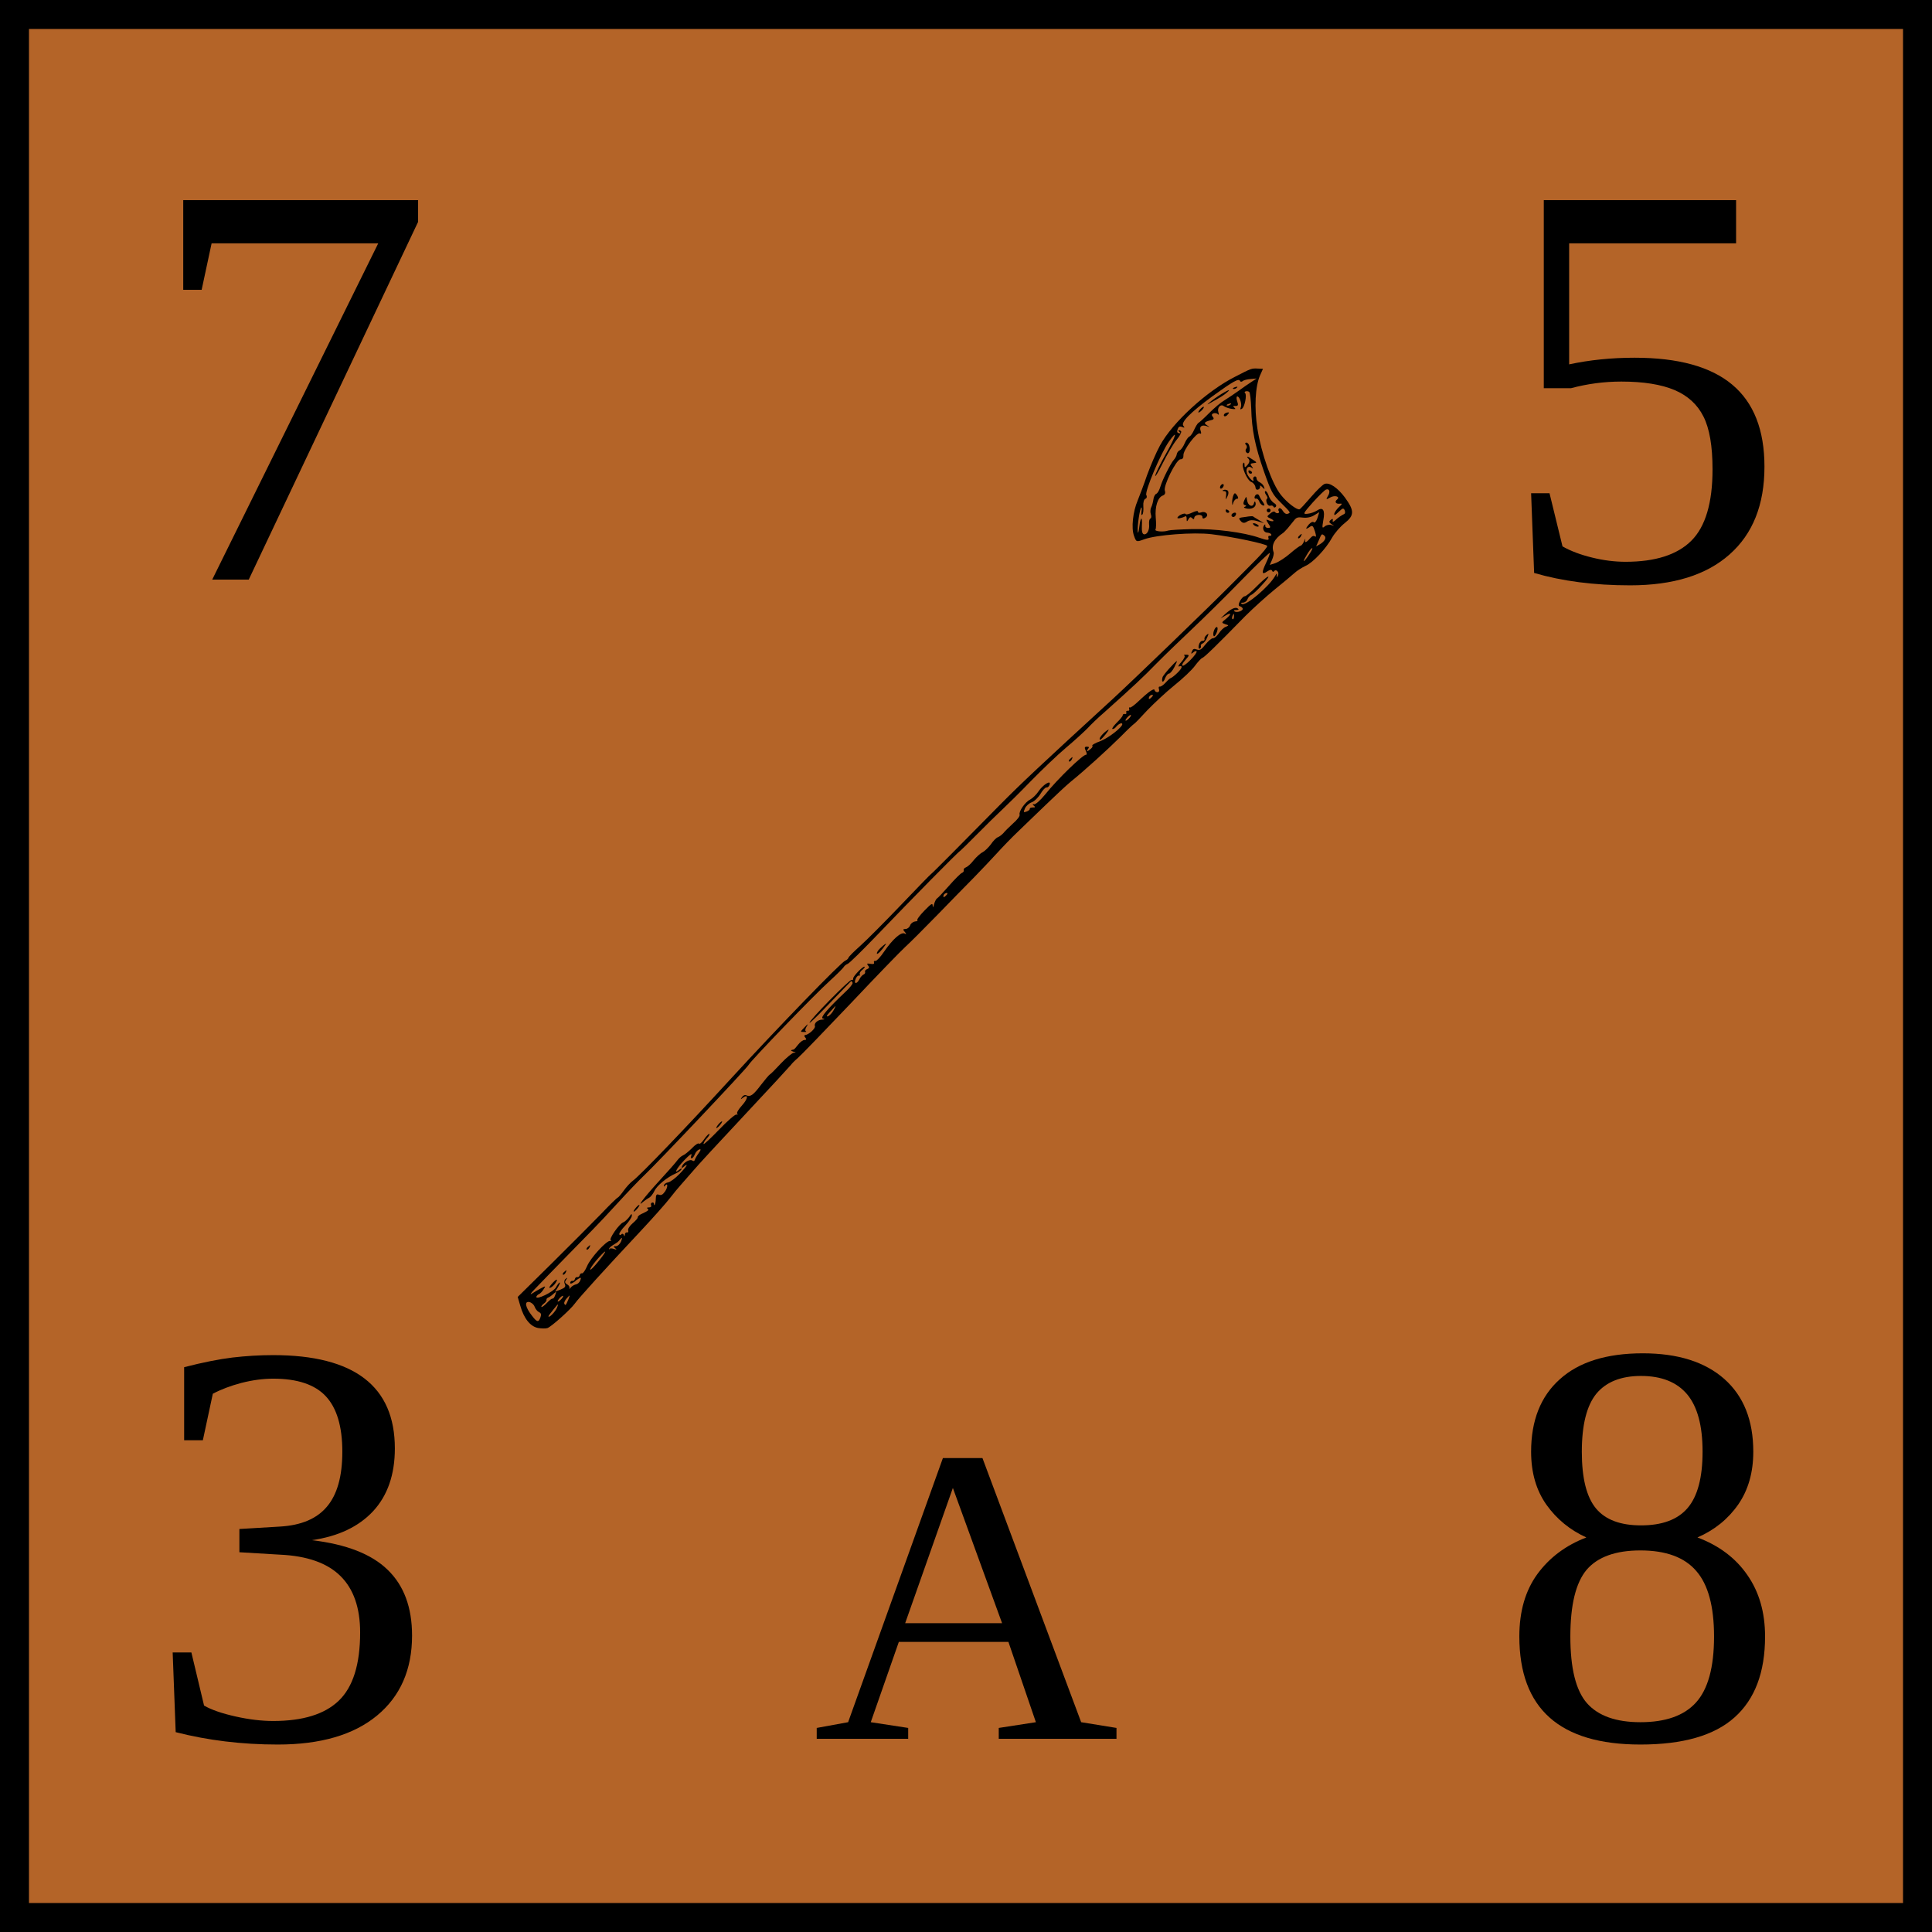
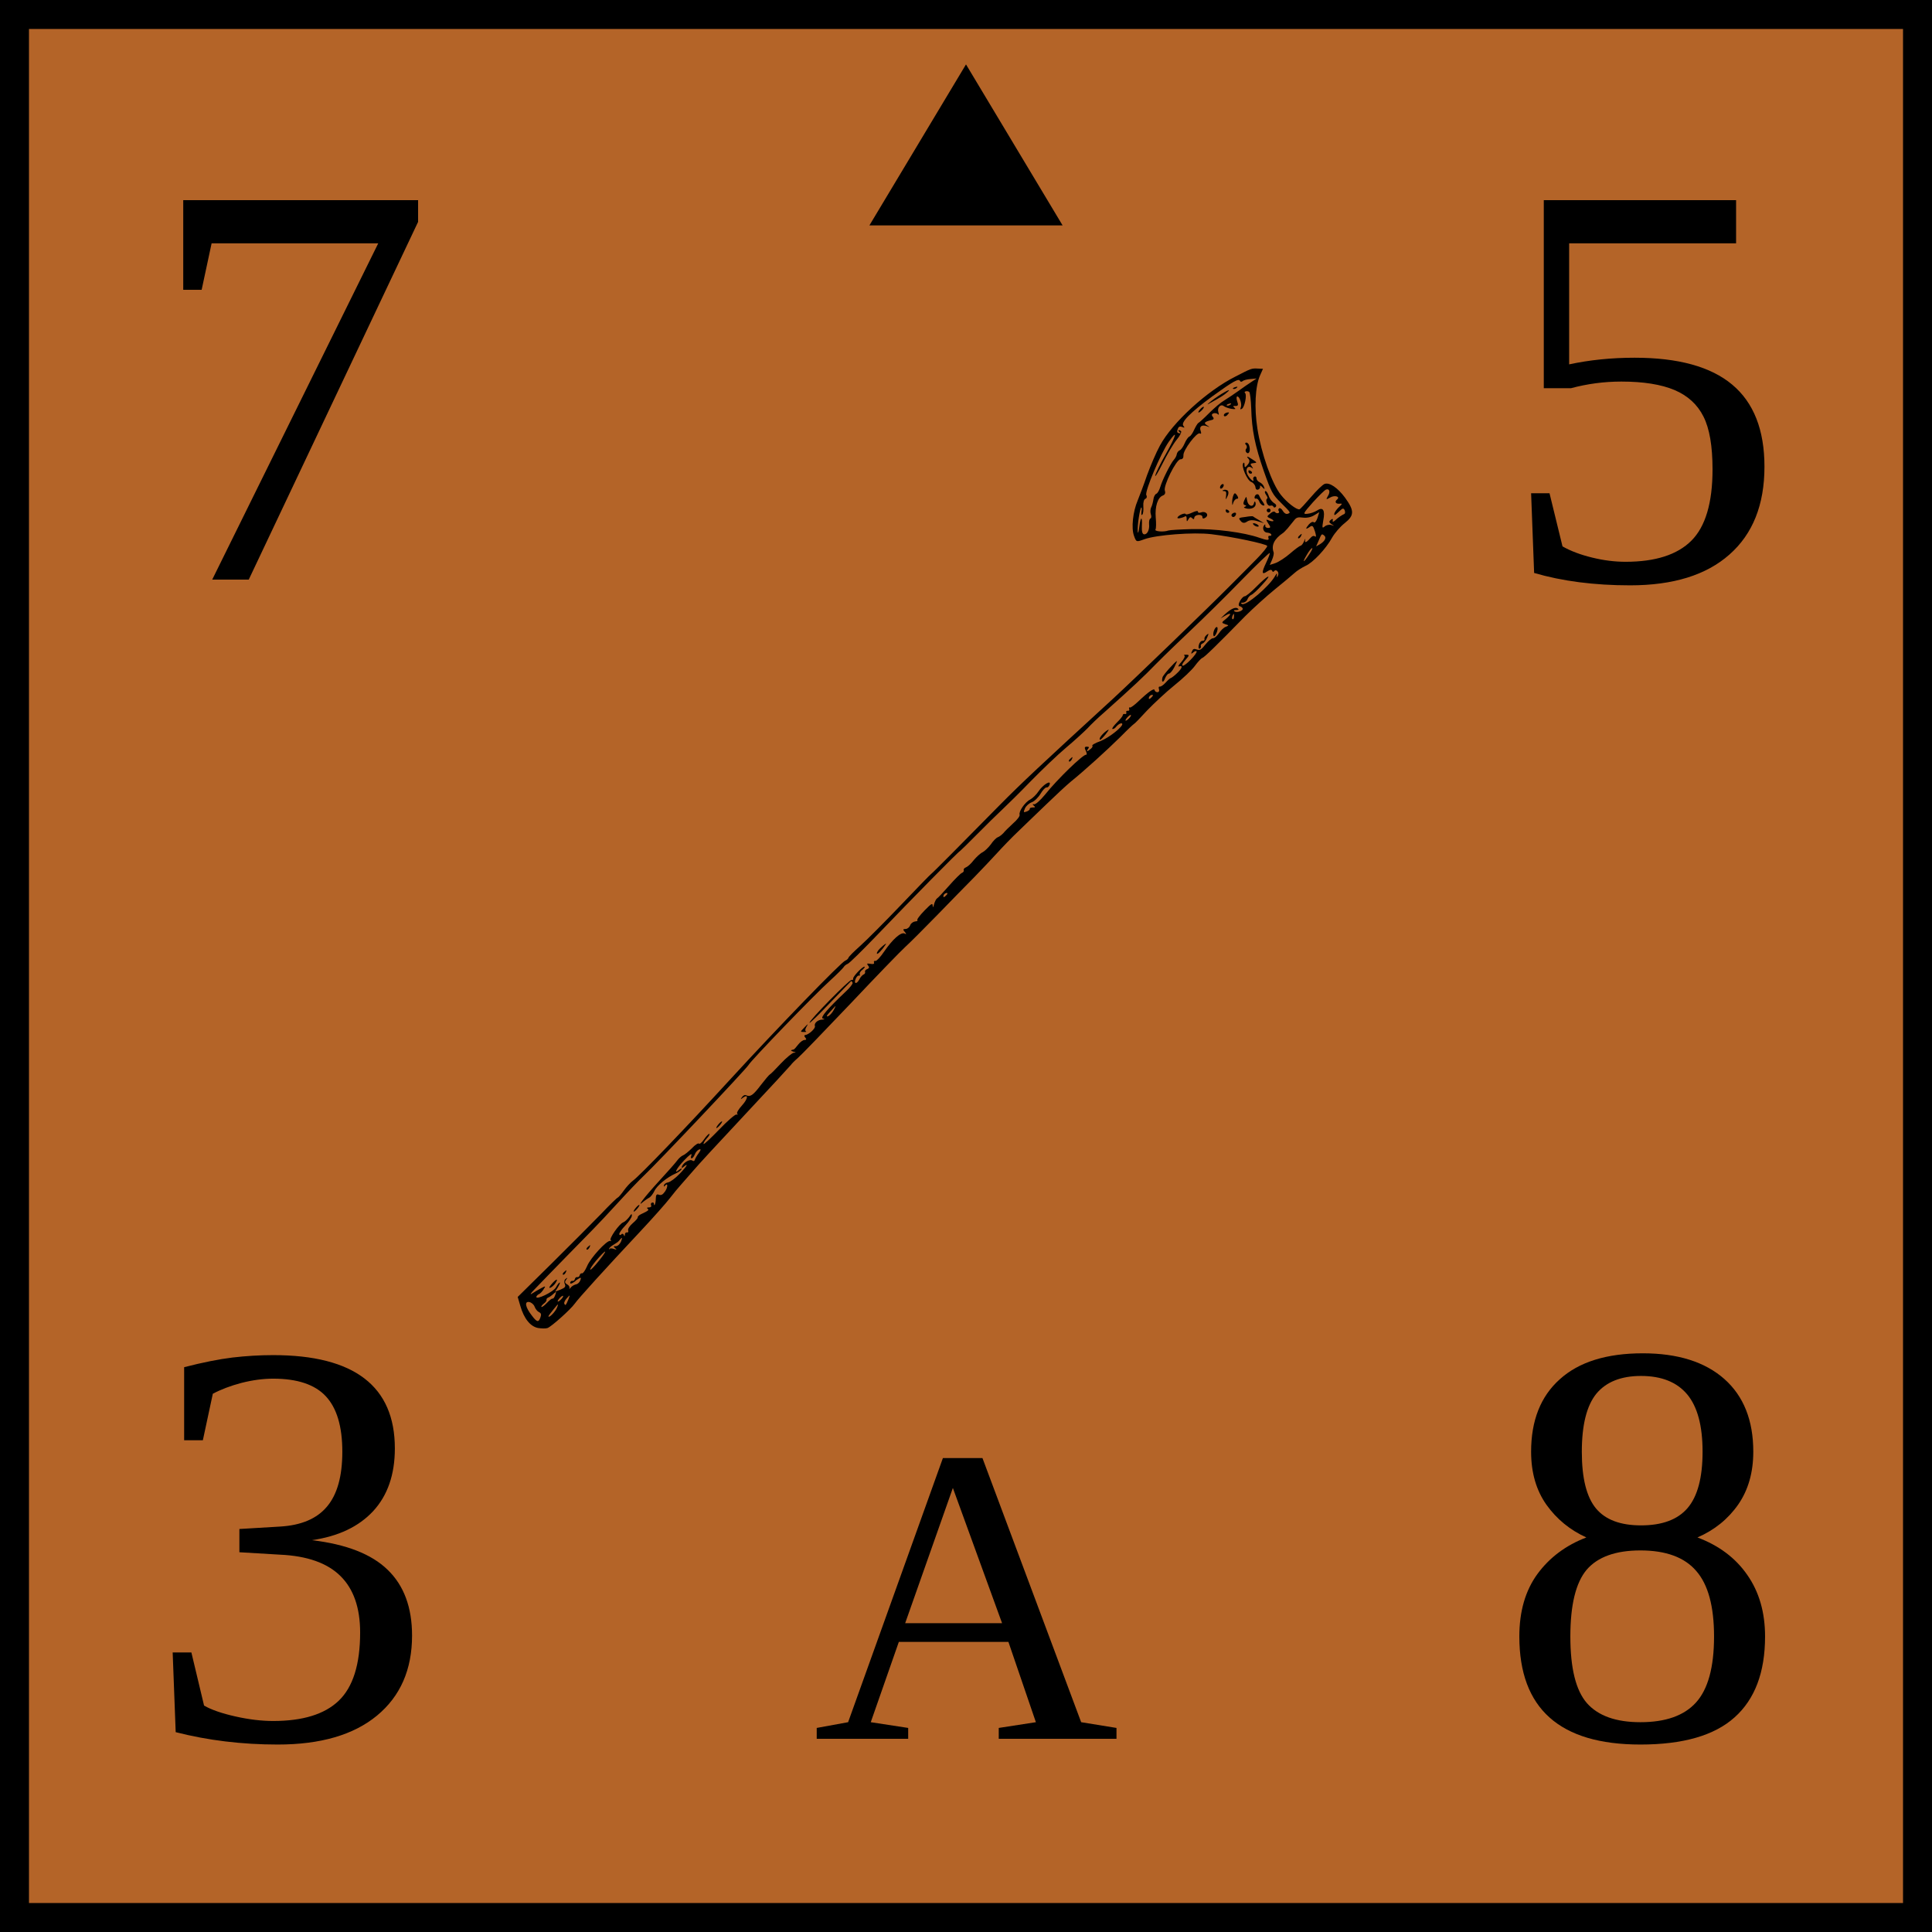
<svg xmlns="http://www.w3.org/2000/svg" width="60" height="60">
  <rect width="100%" height="100%" fill="rgb(180,100,40)" stroke="black" stroke-width="3%" />
+   <g id="facing_arrow">
+     <polygon points="30,2 33,7 27,7" />
+   </g>
  <g id="scale" transform="scale(0.6)">
    <g id="battleaxe" transform="translate(0,100) rotate(160, 46, -13) scale(0.01,-0.01) matrix(1,0,0,-1,0,100)" fill="black" stroke="none">
      <path d="M481 4529 l-24 -10 26 -27 c43 -45 86 -147 107 -254 25 -127 27 -294     3 -364 -15 -46 -50 -102 -65 -103 -3 -1 -38 17 -77 39 -39 22 -79 40 -90 40     -27 0 -57 -42 -75 -103 -23 -80 -14 -103 46 -123 28 -9 67 -31 87 -48 50 -44     139 -89 181 -91 19 -2 49 -8 65 -15 17 -7 73 -27 125 -45 52 -18 138 -53 190     -77 200 -96 272 -128 284 -128 7 0 30 -12 51 -26 21 -14 81 -40 134 -58 53     -18 132 -52 177 -74 44 -23 83 -42 87 -42 3 0 43 -17 89 -39 87 -40 231 -99     321 -130 28 -10 99 -40 157 -66 58 -25 141 -63 185 -82 44 -19 109 -51 145     -70 36 -19 103 -52 150 -75 47 -22 159 -76 250 -120 91 -44 186 -88 211 -98     25 -10 190 -90 365 -178 175 -87 335 -165 354 -172 19 -7 40 -17 45 -21 6 -4     147 -77 315 -162 168 -85 325 -166 350 -181 25 -14 61 -34 80 -44 19 -10 55     -31 80 -47 25 -16 115 -65 200 -108 243 -123 423 -218 450 -237 31 -21 153     -70 175 -70 9 0 30 8 46 17 35 21 52 71 47 140 l-3 47 -225 103 c-124 57 -271     126 -327 153 -56 28 -105 50 -110 50 -5 0 -24 11 -43 24 -19 13 -46 27 -60 31     -45 13 -356 166 -650 319 -327 170 -751 376 -774 376 -8 0 -17 4 -20 8 -3 5     -38 21 -78 37 -40 16 -162 73 -271 127 -109 54 -200 98 -203 98 -4 0 -198 91     -454 213 -148 70 -270 122 -740 317 -132 55 -627 275 -775 345 -55 26 -133 62     -172 81 -40 19 -73 39 -73 44 0 11 152 106 251 156 83 42 268 94 335 94 44 0     44 0 44 35 0 43 -37 119 -81 166 -17 19 -58 66 -90 106 -33 39 -84 94 -115     121 -101 90 -326 183 -489 202 -94 12 -93 12 -124 -1z m270 -54 c137 -40 203     -71 194 -93 -4 -12 -2 -12 8 -3 11 9 17 8 26 -3 9 -11 9 -16 0 -22 -8 -4 -9     -3 -5 4 4 7 5 12 2 12 -3 0 -7 -4 -10 -9 -3 -5 13 -21 36 -34 24 -14 73 -55     111 -91 37 -35 63 -56 57 -46 -5 10 -45 49 -89 86 -88 76 -105 102 -37 55 59     -41 207 -200 204 -220 -2 -8 3 -16 11 -16 8 0 18 -14 23 -32 5 -18 13 -35 19     -39 8 -4 7 0 0 15 -7 11 -9 21 -7 21 8 0 53 -83 60 -110 4 -14 -3 -6 -15 18     -26 51 -36 50 -14 -1 10 -24 11 -38 4 -42 -14 -9 -36 11 -43 40 -4 14 -11 25     -16 25 -6 0 -10 9 -10 19 0 11 -6 26 -13 33 -8 7 -19 23 -26 36 -6 12 -17 22     -24 22 -7 0 -21 12 -32 27 -24 32 -90 94 -113 107 -10 5 -21 15 -25 23 -4 7     -14 13 -21 13 -7 0 -23 11 -36 25 -13 14 -29 25 -36 25 -6 0 -22 11 -35 25     -13 13 -28 25 -32 25 -4 0 -36 13 -70 29 -34 16 -78 32 -97 35 -19 4 -57 13     -85 21 -27 8 -63 17 -80 21 l-30 7 30 8 c17 5 36 7 43 4 6 -2 12 0 12 5 0 17     34 11 161 -25z m-164 -42 c-7 -12 27 -68 43 -71 10 -2 11 0 2 10 -12 15 -12     58 0 58 4 0 8 -11 8 -25 0 -19 4 -23 17 -18 11 5 14 3 8 -6 -6 -11 -3 -11 16     -1 13 7 27 19 32 26 11 19 37 6 38 -20 0 -11 3 -15 6 -8 2 6 12 12 20 12 10 0     13 -6 9 -16 -4 -10 0 -15 12 -13 39 4 45 0 31 -18 -11 -15 -11 -16 1 -5 22 19     40 14 40 -10 0 -13 3 -18 8 -12 10 15 113 -52 119 -77 4 -13 11 -18 22 -14 21     6 131 -99 131 -125 0 -13 7 -20 18 -20 29 0 59 -40 74 -95 7 -27 17 -53 22     -57 11 -7 -34 -28 -60 -28 -8 0 -61 -16 -118 -35 -112 -38 -246 -107 -313     -162 -32 -26 -43 -30 -43 -18 0 9 -4 13 -10 10 -5 -3 -10 -2 -10 3 0 6 7 12     15 16 18 6 20 32 3 42 -6 4 -8 3 -5 -3 4 -6 0 -14 -9 -17 -13 -5 -15 -1 -9 21     5 23 4 26 -6 16 -7 -7 -17 -13 -22 -13 -5 0 -1 8 8 17 16 16 16 17 -6 25 -15     6 -25 5 -27 -1 -4 -13 -23 -15 -20 -2 2 5 -1 11 -7 13 -5 1 -11 -7 -13 -19 -2     -13 -10 -23 -18 -23 -18 0 -19 -2 13 66 26 55 28 67 27 184 -2 139 -14 220     -50 328 -13 40 -22 78 -19 83 7 11 28 12 22 2z m110 -29 c-3 -3 -12 -4 -19 -1     -8 3 -5 6 6 6 11 1 17 -2 13 -5z m-246 -623 c68 -37 71 -40 46 -46 -15 -4 -38     -4 -52 -1 -36 9 -41 -13 -13 -59 20 -35 20 -38 4 -32 -10 4 -26 2 -35 -5 -14     -11 -14 -11 -3 3 10 14 10 18 -3 23 -11 4 -14 2 -9 -6 5 -8 2 -9 -12 -4 -18 8     -41 14 -56 15 -5 1 -8 8 -8 17 0 10 5 14 15 10 8 -3 22 -9 32 -13 11 -4 14 -3     9 6 -5 7 -20 17 -34 23 -22 9 -24 12 -9 15 19 5 23 19 5 25 -22 8 3 27 30 22     24 -4 25 -3 10 10 -22 16 -23 36 -4 36 8 0 47 -18 87 -39z m169 -82 c14 -7 27     -14 30 -14 53 -13 80 -39 80 -77 0 -7 9 -21 20 -33 l21 -22 -32 -1 c-17 0 -57     9 -88 21 -31 12 -60 20 -64 19 -5 -1 -16 6 -25 16 -9 10 -13 12 -8 5 10 -16 1     -17 -26 -2 -15 8 -22 8 -28 0 -4 -7 -7 5 -8 25 -1 31 1 36 18 31 26 -7 25 -1     -1 14 -14 7 -24 8 -28 1 -3 -5 -14 1 -25 15 l-19 25 30 -6 c18 -4 40 -1 58 8     25 13 33 13 50 2 11 -7 31 -19 45 -27z m640 -319 c74 -32 180 -79 235 -105 93     -45 157 -72 342 -146 40 -15 89 -37 110 -48 21 -10 83 -36 138 -56 55 -20 159     -66 230 -100 72 -35 157 -74 190 -88 33 -14 108 -48 167 -76 59 -28 110 -51     112 -51 9 0 306 -141 560 -266 94 -46 177 -84 186 -84 9 0 20 -4 26 -9 5 -4     45 -23 89 -41 102 -41 525 -248 546 -266 17 -15 620 -317 709 -355 30 -13 107     -51 170 -84 63 -33 140 -72 170 -86 54 -26 301 -144 390 -188 25 -12 34 -19     20 -16 -14 3 -38 8 -54 10 -27 4 -28 3 -10 -10 10 -8 24 -15 31 -15 6 0 14 -4     17 -8 10 -17 -92 -7 -112 11 -10 9 -22 17 -26 17 -5 0 2 -8 15 -19 l23 -18     -31 1 c-25 1 -31 5 -30 20 1 10 -5 21 -13 23 -13 4 -13 3 -1 -5 12 -8 12 -14     3 -25 -7 -7 -8 -18 -4 -22 4 -5 0 -4 -8 1 -8 5 -22 7 -31 6 -9 -2 -21 4 -28     12 -10 12 -9 14 6 11 10 -2 18 -4 18 -5 0 -1 8 -3 18 -5 9 -2 15 1 11 6 -3 5     -9 7 -14 4 -5 -3 -11 -1 -15 5 -4 6 -10 8 -15 5 -5 -3 -11 -1 -15 5 -4 6 -10     8 -15 5 -4 -3 -21 9 -37 26 -31 34 -141 91 -157 82 -6 -3 -8 -3 -4 2 9 9 -70     65 -92 65 -9 0 -25 7 -38 15 -17 13 -21 13 -16 2 3 -8 25 -24 49 -36 25 -12     45 -27 45 -32 0 -6 -4 -7 -10 -4 -6 3 -10 0 -11 -7 0 -10 -2 -10 -6 0 -2 6 -9     10 -14 6 -5 -3 -9 1 -9 8 0 8 -16 20 -35 27 -19 7 -35 16 -35 20 0 3 -9 8 -20     9 -44 4 -49 6 -43 15 4 6 0 8 -9 4 -9 -3 -15 0 -14 6 0 7 -3 12 -9 12 -5 0 -9     -3 -8 -7 7 -21 -9 -4 -17 18 -8 20 -13 24 -23 15 -10 -8 -19 -6 -35 5 -22 15     -32 41 -10 28 6 -4 8 -3 4 4 -3 6 -15 9 -26 7 -10 -2 -42 7 -70 21 -48 23 -68     40 -32 27 12 -4 14 -3 6 6 -15 16 -52 22 -60 9 -4 -6 -9 -6 -13 -1 -3 5 -17     17 -31 26 -17 12 -20 17 -8 17 8 0 21 -7 28 -15 7 -8 17 -15 22 -15 6 0 5 7     -3 16 -8 10 8 6 44 -12 53 -26 80 -52 40 -37 -10 3 -15 3 -11 -2 4 -4 20 -9     35 -10 49 -3 113 -25 136 -48 11 -11 28 -22 37 -23 8 -1 24 -5 35 -9 48 -19     -7 17 -110 71 -60 31 -119 63 -130 71 -11 7 -27 13 -35 13 -9 0 -34 9 -56 19     -21 11 -41 15 -42 10 -2 -5 -17 0 -33 12 -17 12 -32 19 -35 17 -2 -3 7 -11 21     -18 14 -7 25 -17 25 -21 0 -4 -45 15 -100 42 -55 27 -106 47 -112 43 -6 -4 -8     -3 -5 2 3 6 -14 20 -39 33 -41 22 -53 46 -16 35 14 -5 15 -4 2 5 -9 6 -18 7     -24 1 -16 -16 -33 -12 -90 25 -30 19 -58 35 -62 35 -4 0 -36 15 -73 34 -36 18     -73 31 -81 29 -13 -4 -13 -3 0 6 13 10 12 13 -6 10 -3 0 -16 7 -30 16 -14 9     -32 14 -39 11 -9 -3 -12 0 -8 10 3 8 2 14 -3 13 -19 -5 -64 14 -64 26 0 16     -25 26 -47 19 -13 -4 -15 -3 -5 4 13 9 -40 39 -160 91 -27 11 -48 25 -48 30 0     6 2 11 4 11 1 0 64 -31 140 -68 75 -37 136 -65 136 -61 0 11 -270 140 -280     134 -6 -3 -10 -2 -10 3 0 10 -70 45 -77 38 -2 -2 5 -7 16 -11 12 -3 21 -11 21     -17 0 -6 3 -9 6 -5 4 3 13 -1 21 -9 21 -21 7 -31 -15 -11 -10 10 -24 17 -30     17 -7 0 -12 5 -12 10 0 6 -7 10 -16 10 -10 0 -14 5 -10 15 4 13 2 14 -14 5     -14 -8 -20 -8 -20 0 0 6 -4 9 -10 5 -5 -3 -31 10 -57 29 -66 47 -118 67 -133     53 -8 -9 -9 -7 -4 7 6 15 4 18 -9 13 -8 -3 -21 1 -28 9 -7 9 -21 13 -31 11     -10 -3 -16 -2 -14 2 3 4 -20 19 -51 34 -46 22 -54 24 -49 9 3 -11 0 -9 -10 6     -9 12 -20 22 -24 22 -4 0 -40 18 -80 40 -40 22 -79 40 -86 40 -8 0 -14 5 -14     10 0 6 -7 10 -16 10 -9 0 -32 9 -50 21 -19 11 -45 22 -58 23 -13 2 -37 13 -54     24 -16 12 -37 22 -46 22 -9 0 -24 5 -34 10 -9 6 -38 19 -64 30 -27 10 -48 24     -48 31 0 17 -49 52 -78 55 -14 2 -39 13 -55 25 -34 25 -84 35 -66 13 6 -8 15     -11 20 -8 5 3 23 -6 40 -20 17 -14 43 -26 58 -26 15 0 35 -8 44 -18 15 -16 15     -18 -3 -18 -11 0 -20 4 -20 8 0 4 -7 4 -17 1 -12 -5 -14 -3 -8 7 5 9 4 11 -4     6 -6 -4 -37 8 -69 27 -90 55 -259 130 -272 122 -4 -2 -6 6 -5 20 2 17 -1 22     -12 18 -12 -5 -12 -7 -1 -14 15 -10 7 -12 -16 -3 -9 3 -14 9 -12 13 2 3 -19 7     -47 7 -49 1 -137 31 -137 45 0 9 21 6 38 -5 7 -4 16 -5 19 -2 3 3 -12 13 -33     23 -22 10 -41 21 -42 26 -2 4 -8 5 -13 1 -5 -3 -9 0 -9 6 0 6 -4 8 -10 5 -5     -3 -10 -1 -10 6 0 7 -3 10 -6 6 -3 -3 -27 4 -52 15 -69 30 -102 38 -99 26 1     -6 -4 -13 -10 -15 -7 -3 -13 3 -13 12 0 9 -4 14 -8 11 -5 -3 -21 1 -36 9 -15     8 -30 14 -34 13 -4 0 -22 5 -39 13 -33 14 -44 29 -20 29 6 1 -3 9 -21 18 -18     10 -29 21 -25 25 4 5 -1 5 -11 1 -16 -6 -14 -9 14 -24 18 -9 29 -20 23 -23     -10 -7 -93 33 -93 45 0 4 8 5 18 1 14 -5 15 -3 5 7 -10 11 -15 11 -27 1 -13     -11 -22 -9 -51 9 -20 12 -41 20 -48 17 -7 -3 -24 4 -38 14 -13 10 -33 19 -44     19 -19 1 -19 1 -2 14 16 13 16 15 -13 24 -38 14 -39 24 -2 17 l27 -5 -25 11     c-40 17 -68 20 -76 7 -5 -8 -2 -9 10 -5 10 4 15 3 11 -3 -8 -13 -45 -13 -45     -1 0 6 5 13 10 16 7 4 3 14 -11 26 -12 10 -25 16 -30 14 -4 -3 -37 8 -72 25     -82 39 -110 39 -34 0 31 -17 63 -30 71 -30 7 0 19 -6 26 -14 6 -8 19 -12 28     -9 12 4 14 3 7 -5 -16 -17 -162 37 -209 77 -16 13 -18 13 -11 1 6 -12 5 -12     -5 -3 -13 12 -4 37 11 28 5 -4 9 -1 9 5 0 8 9 10 25 6 34 -9 31 4 -10 44 -19     19 -35 37 -35 41 0 4 84 -33 188 -83 103 -50 248 -116 322 -148z m-770 205     l23 -24 -23 4 c-29 6 -44 20 -36 34 9 15 9 15 36 -14z m85 -50 c39 -32 28 -32     -15 0 -19 14 -30 25 -24 25 5 0 23 -11 39 -25z m473 -180 c-3 -3 -9 2 -12 12     -6 14 -5 15 5 6 7 -7 10 -15 7 -18z m547 -235 c3 -6 -1 -7 -9 -4 -18 7 -21 14     -7 14 6 0 13 -4 16 -10z m145 -60 c8 -5 11 -10 5 -10 -5 0 -17 5 -25 10 -8 5     -10 10 -5 10 6 0 17 -5 25 -10z m1205 -540 c3 -6 -1 -7 -9 -4 -18 7 -21 14 -7     14 6 0 13 -4 16 -10z m763 -366 c16 -8 21 -14 11 -14 -9 0 -27 9 -40 21 -13     11 -18 18 -11 14 6 -3 24 -13 40 -21z m1437 -741 c6 -1 18 -4 27 -6 10 -2 20     -6 23 -10 3 -4 2 -5 -2 -2 -3 3 -13 -1 -21 -8 -13 -10 -14 -9 -7 2 6 11 4 13     -7 8 -10 -3 -24 3 -35 15 -11 14 -13 18 -3 13 8 -5 20 -11 25 -12z m177 -81     c7 -9 -9 -3 -37 13 -70 40 -91 62 -28 29 29 -15 58 -34 65 -42z m367 -124     c-13 -42 -20 -46 -39 -23 -10 12 -10 19 -2 27 7 7 12 22 12 35 0 12 8 26 18     32 23 13 28 -19 11 -71z m-111 59 c6 0 12 -4 12 -8 0 -4 9 -11 21 -14 11 -4     18 -9 16 -12 -3 -2 -18 2 -35 11 -16 8 -32 13 -34 10 -3 -2 -11 3 -19 13 -13     15 -12 16 6 9 11 -5 26 -9 33 -9z m-48 -27 c8 -5 11 -10 5 -10 -5 0 -17 5 -25     10 -8 5 -10 10 -5 10 6 0 17 -5 25 -10z m-20 -30 c0 -15 -5 -12 -26 11 -19 22     -19 22 4 10 12 -6 22 -16 22 -21z m100 -35 c0 -10 -41 10 -57 27 -17 19 -15     19 20 -2 20 -12 37 -23 37 -25z" />
      <path d="M618 4473 c7 -3 16 -2 19 1 4 3 -2 6 -13 5 -11 0 -14 -3 -6 -6z" />
      <path d="M668 4470 c22 -9 41 -14 107 -24 22 -4 19 -2 -10 8 -52 17 -130 30     -97 16z" />
      <path d="M820 4430 c8 -5 20 -10 25 -10 6 0 3 5 -5 10 -8 5 -19 10 -25 10 -5     0 -3 -5 5 -10z" />
      <path d="M700 4366 c0 -2 7 -6 15 -10 8 -3 15 -1 15 4 0 6 -7 10 -15 10 -8 0     -15 -2 -15 -4z" />
      <path d="M660 4173 c0 -28 16 -48 25 -33 4 7 2 16 -5 20 -7 4 -9 13 -6 19 4 6     2 11 -3 11 -6 0 -11 -8 -11 -17z" />
      <path d="M668 4096 c-17 -23 -17 -24 2 -19 16 4 19 2 14 -13 -4 -14 -3 -16 4     -5 13 18 32 5 32 -22 0 -23 -20 -62 -20 -39 0 6 -5 12 -11 12 -6 0 -9 -6 -7     -12 3 -7 -1 -19 -9 -26 -7 -7 -13 -21 -12 -30 0 -14 2 -13 9 3 5 11 9 14 9 8     1 -7 7 -13 15 -13 9 0 12 7 9 18 -2 10 3 24 11 31 18 15 22 96 6 106 -6 4 -7     -1 -3 -11 5 -14 3 -15 -15 -5 -13 7 -19 17 -16 26 9 22 2 18 -18 -9z" />
      <path d="M695 4040 c-3 -5 -1 -10 4 -10 6 0 11 5 11 10 0 6 -2 10 -4 10 -3 0     -8 -4 -11 -10z" />
      <path d="M855 4020 c3 -5 11 -10 16 -10 6 0 7 5 4 10 -3 6 -11 10 -16 10 -6 0     -7 -4 -4 -10z" />
      <path d="M844 3989 c-3 -6 1 -18 11 -27 16 -16 17 -16 6 5 -8 16 -8 23 2 26 9     4 9 6 0 6 -6 1 -15 -4 -19 -10z" />
      <path d="M807 3949 c-3 -13 -1 -19 6 -16 7 2 18 -3 25 -12 10 -14 11 -13 5 4     -4 11 -12 25 -19 32 -9 10 -13 8 -17 -8z" />
      <path d="M1090 3949 c0 -4 -16 -6 -35 -4 -19 2 -32 -1 -29 -6 3 -5 -4 -9 -14     -9 -26 0 -36 -27 -12 -33 12 -3 17 0 14 8 -6 16 33 27 41 11 3 -8 7 -7 11 2 5     10 9 10 20 1 12 -10 13 -9 8 5 -4 9 -3 16 2 15 21 -3 47 2 40 8 -9 10 -46 11     -46 2z" />
      <path d="M767 3907 c6 -28 -15 -46 -28 -26 -5 8 -9 9 -9 3 0 -23 24 -31 50     -18 14 8 19 14 10 14 -10 0 -11 3 -4 8 8 5 6 13 -6 25 -17 17 -17 17 -13 -6z" />
      <path d="M654 3893 c1 -16 -5 -35 -12 -45 -9 -11 -10 -18 -3 -23 6 -3 11 -1     11 4 0 6 6 11 13 11 7 0 13 9 13 20 0 11 -4 20 -9 20 -5 0 -5 9 -2 20 3 11 2     20 -3 20 -5 0 -8 -12 -8 -27z" />
      <path d="M700 3908 c0 -7 -3 -24 -7 -37 -4 -17 -3 -22 5 -17 7 4 12 16 12 27     0 10 5 19 11 19 5 0 7 5 4 10 -9 14 -25 12 -25 -2z" />
      <path d="M875 3890 c-3 -5 -1 -10 4 -10 6 0 11 5 11 10 0 6 -2 10 -4 10 -3 0     -8 -4 -11 -10z" />
      <path d="M845 3860 c3 -5 10 -10 16 -10 5 0 9 5 9 10 0 6 -7 10 -16 10 -8 0     -12 -4 -9 -10z" />
      <path d="M802 3829 c-18 -3 -34 -8 -35 -10 -1 -2 -11 -15 -22 -28 l-20 -25 29     22 c18 14 36 20 51 16 15 -4 24 0 29 12 8 22 7 22 -32 13z" />
      <path d="M670 3820 c0 -5 5 -10 10 -10 6 0 10 5 10 10 0 6 -4 10 -10 10 -5 0     -10 -4 -10 -10z" />
      <path d="M762 3774 c-7 -8 -8 -14 -3 -14 10 0 25 19 20 25 -2 1 -10 -3 -17     -11z" />
      <path d="M567 3639 c7 -7 15 -10 18 -7 3 3 -2 9 -12 12 -14 6 -15 5 -6 -5z" />
      <path d="M1137 3343 c-2 -5 4 -17 14 -27 12 -12 19 -15 19 -7 0 16 -27 44 -33     34z" />
      <path d="M1205 3310 c10 -11 24 -20 32 -20 7 0 13 -4 13 -10 0 -5 5 -10 10     -10 6 0 6 7 -2 19 -6 10 -18 17 -25 14 -7 -3 -13 -1 -13 5 0 5 -8 13 -17 16     -15 6 -15 4 2 -14z" />
      <path d="M1416 3225 c15 -14 32 -24 38 -22 6 2 18 -6 28 -17 17 -20 25 -12 10     10 -6 10 -88 54 -99 54 -2 0 8 -11 23 -25z" />
      <path d="M1869 3020 c18 -11 35 -19 37 -17 7 7 -19 24 -46 32 -20 5 -19 3 9     -15z" />
      <path d="M2077 2959 c7 -7 15 -10 18 -7 3 3 -2 9 -12 12 -14 6 -15 5 -6 -5z" />
      <path d="M3311 2387 c28 -21 59 -36 59 -29 0 5 -11 14 -25 20 -24 11 -44 16     -34 9z" />
      <path d="M3842 2127 c10 -8 15 -17 11 -21 -4 -4 1 -4 10 0 20 7 20 7 -13 23     -22 11 -23 10 -8 -2z" />
      <path d="M4420 1816 c0 -3 9 -10 20 -16 11 -6 20 -8 20 -6 0 3 -9 10 -20 16     -11 6 -20 8 -20 6z" />
      <path d="M4970 1556 c0 -3 9 -10 20 -16 11 -6 20 -8 20 -6 0 3 -9 10 -20 16     -11 6 -20 8 -20 6z" />
      <path d="M5287 1439 c7 -7 15 -10 18 -7 3 3 -2 9 -12 12 -14 6 -15 5 -6 -5z" />
      <path d="M5447 1359 c7 -7 15 -10 18 -7 3 3 -2 9 -12 12 -14 6 -15 5 -6 -5z" />
      <path d="M5516 1325 c10 -8 26 -14 34 -14 9 0 4 6 -10 14 -33 19 -49 19 -24 0z" />
    </g>
    <g id="attributes" text-anchor="middle" font-size="30">
      <g id="normal_attack">
        <text x="15" y="30">7</text>
      </g>
      <g id="normal_defense">
        <text x="85" y="30">5</text>
      </g>
      <g id="shield_wall_defense">
        <text x="85" y="90">8</text>
      </g>
      <g id="shield_wall_attack">
        <text x="15" y="90">3</text>
      </g>
      <g id="morale_rating">
        <text x="50" y="90" font-size="22">A</text>
      </g>
    </g>
  </g>
</svg>
